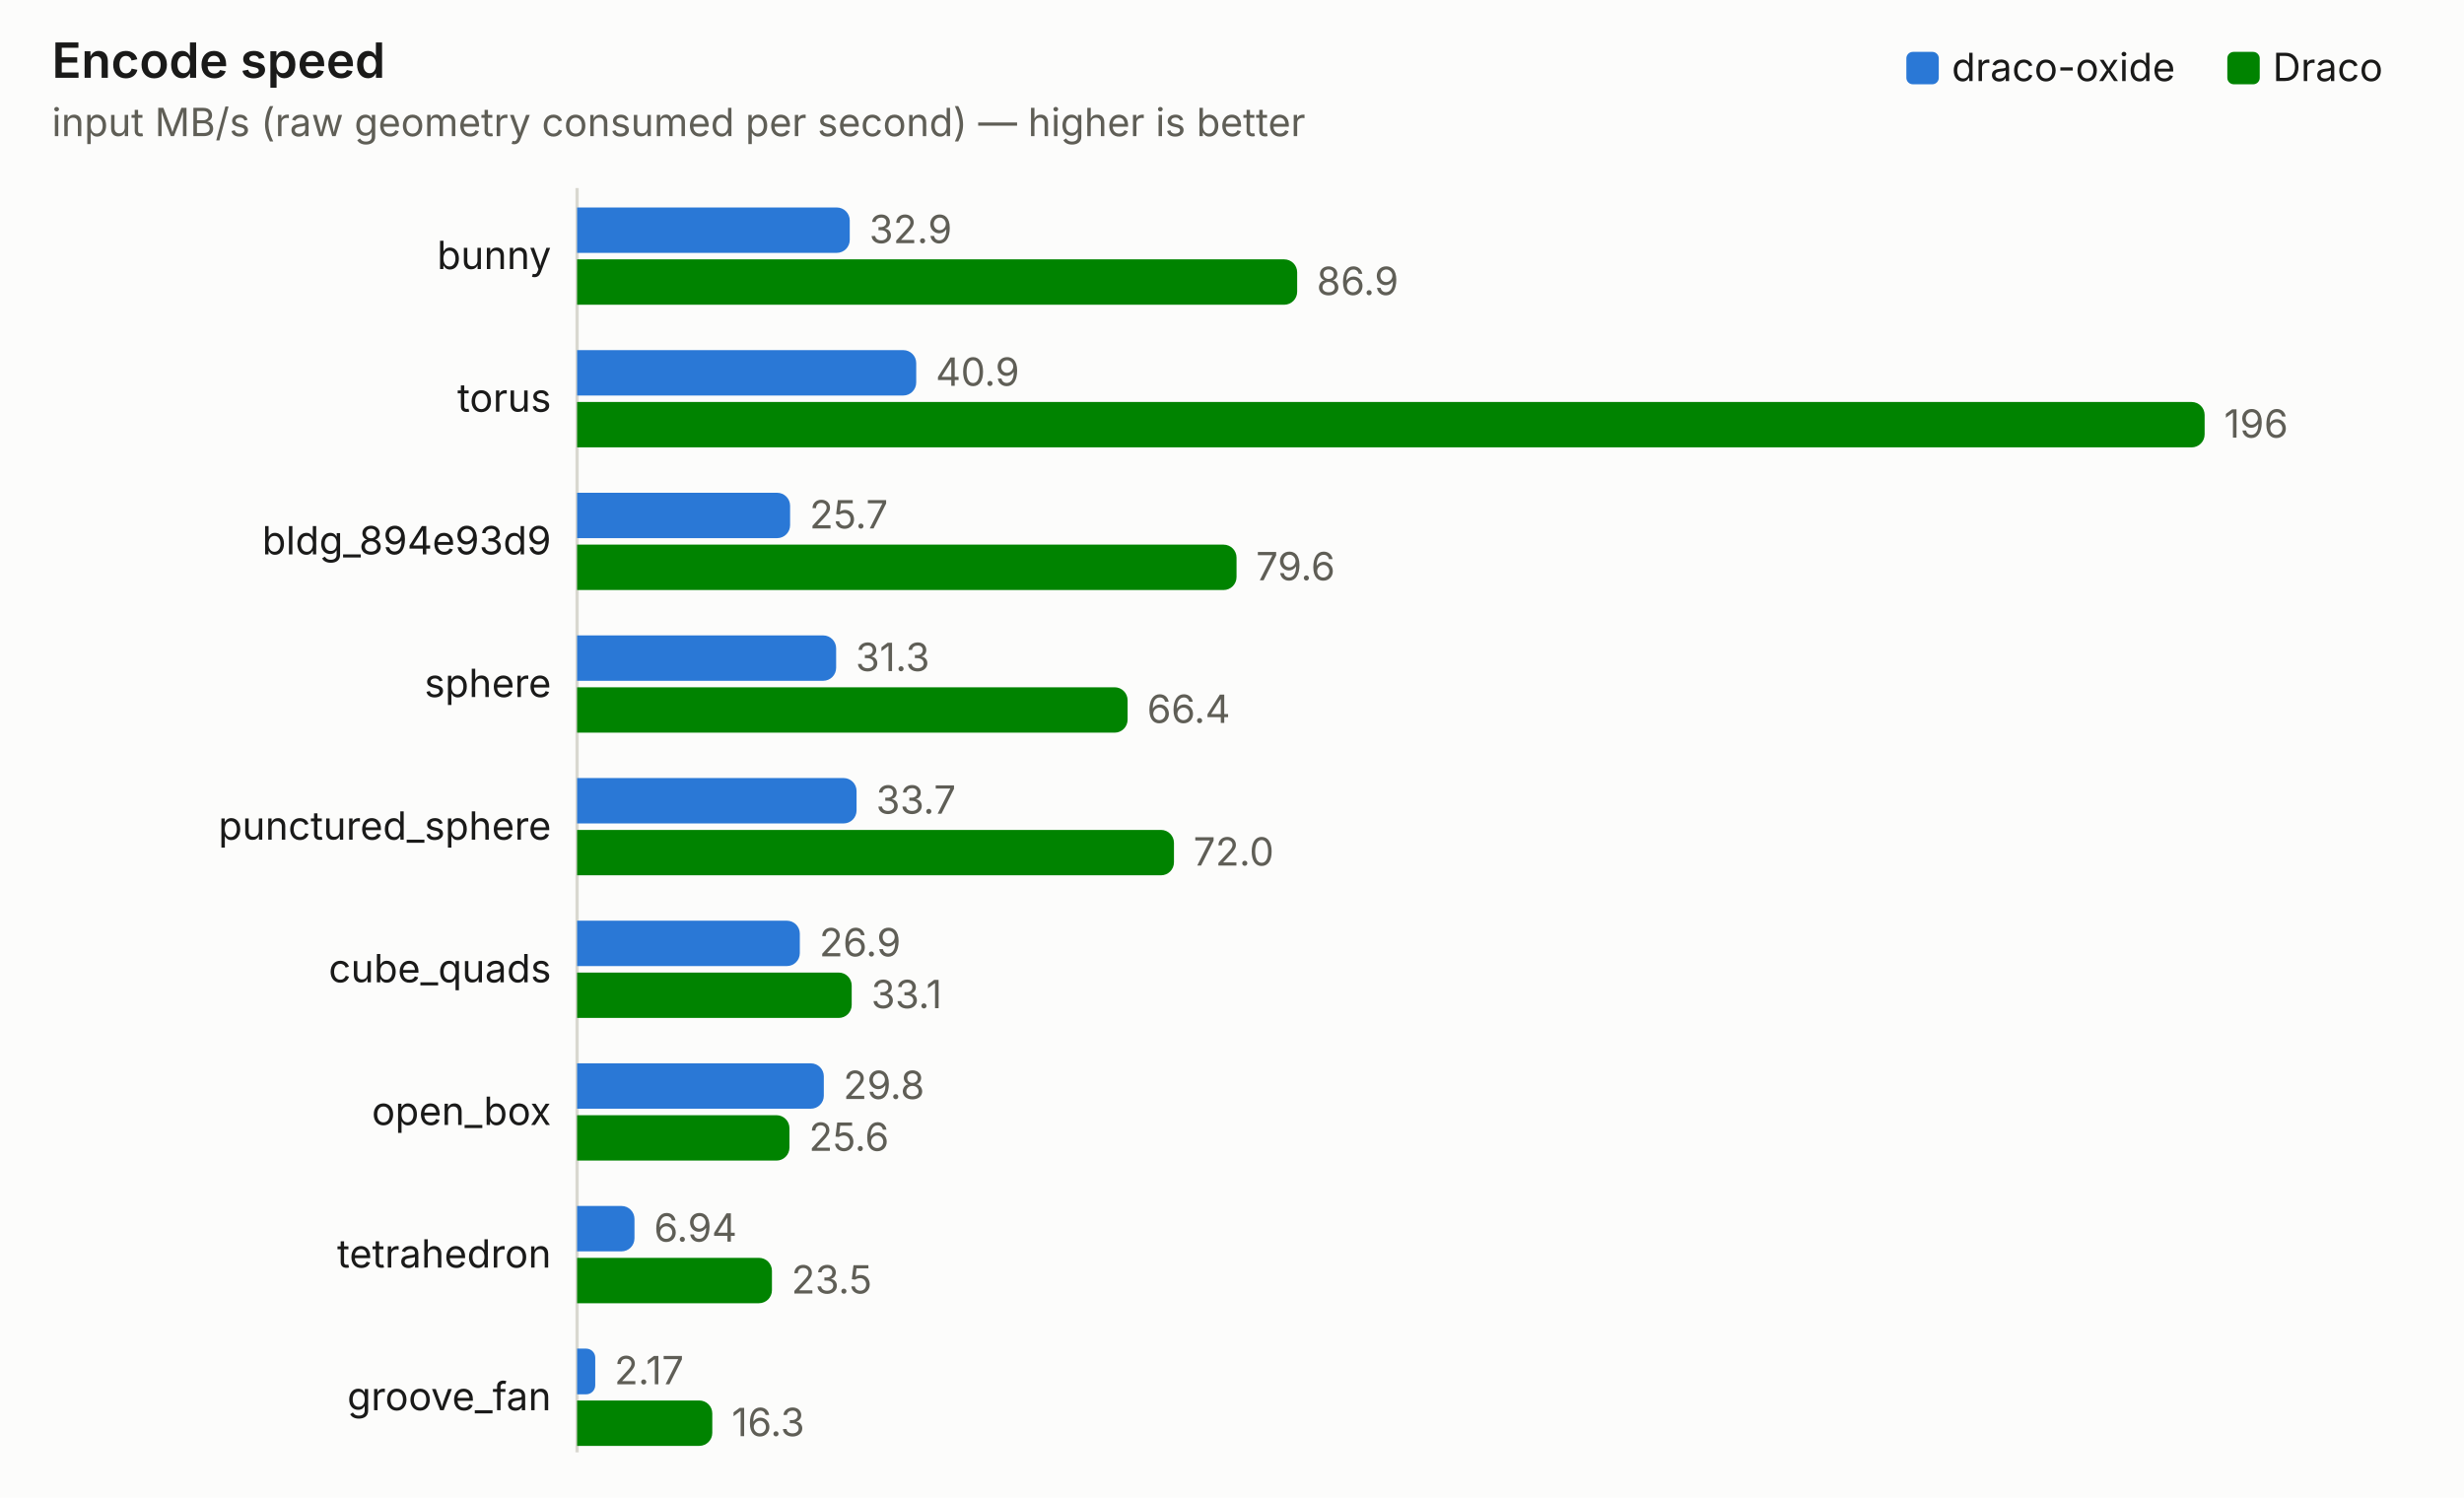
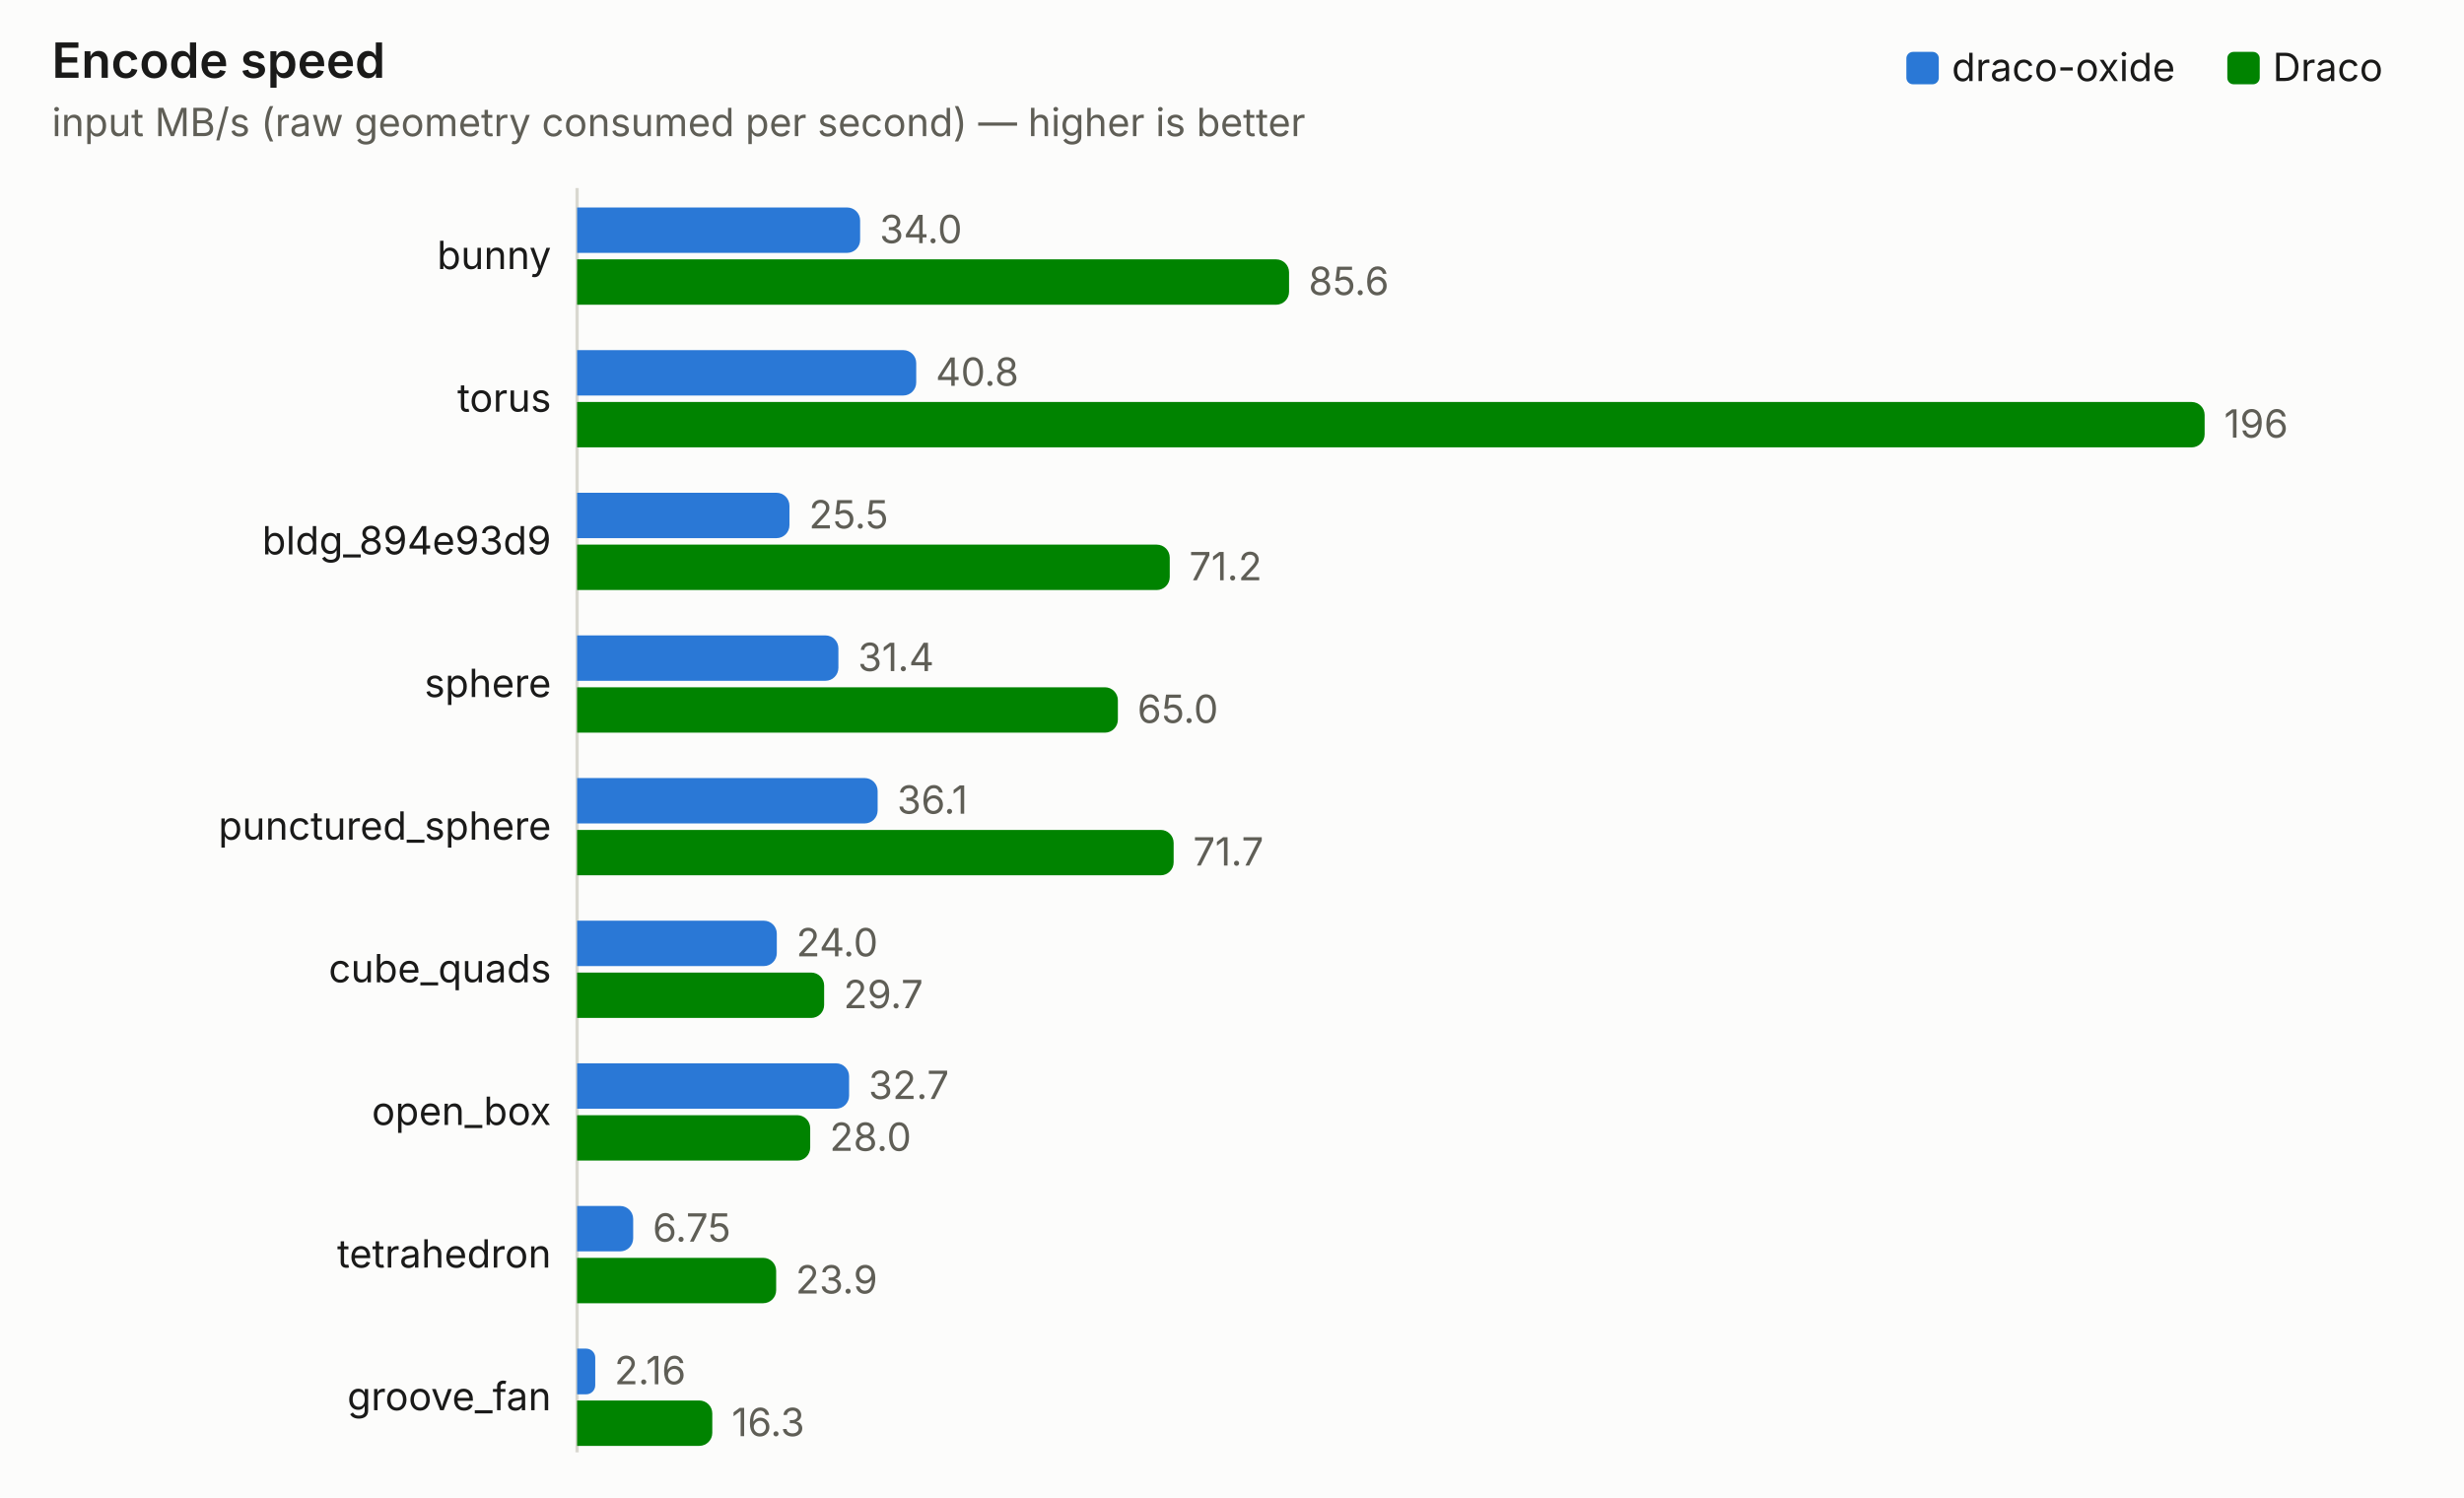
<svg xmlns="http://www.w3.org/2000/svg" width="760" height="462" viewBox="0 0 760 462" font-family="system-ui, -apple-system, 'Segoe UI', sans-serif" font-size="12">
  <rect width="760" height="462" fill="#fcfcfb" />
  <text x="16" y="24" font-size="15" font-weight="600" fill="#1a1a19">Encode speed</text>
  <text x="16" y="42" fill="#5f5e56">input MB/s (raw geometry consumed per second) — higher is better</text>
  <rect x="588.0" y="16" width="10" height="10" rx="2" fill="#2a78d6" />
  <text x="602.0" y="25" fill="#1a1a19">draco-oxide</text>
  <rect x="687.0" y="16" width="10" height="10" rx="2" fill="#008300" />
  <text x="701.0" y="25" fill="#1a1a19">Draco</text>
  <line x1="178" y1="58.0" x2="178" y2="448.0" stroke="#d9d8d0" stroke-width="1" />
  <text x="170.0" y="83.0" text-anchor="end" fill="#1a1a19">bunny</text>
-   <path d="M178.0 64.0 h80.1 a4.0 4.0 0 0 1 4.0 4.0 v6.0 a4.0 4.0 0 0 1 -4.0 4.0 h-80.1 Z" fill="#2a78d6" />
-   <text x="268.1" y="75.0" fill="#5f5e56">32.9</text>
-   <path d="M178.0 80.0 h218.1 a4.0 4.0 0 0 1 4.0 4.0 v6.0 a4.0 4.0 0 0 1 -4.0 4.0 h-218.1 Z" fill="#008300" />
-   <text x="406.1" y="91.0" fill="#5f5e56">86.9</text>
+   <path d="M178.0 64.0 h83.3 a4.0 4.0 0 0 1 4.0 4.0 v6.0 a4.0 4.0 0 0 1 -4.0 4.0 h-83.3 Z" fill="#2a78d6" />
+   <text x="271.3" y="75.0" fill="#5f5e56">34.0</text>
+   <path d="M178.0 80.0 h215.6 a4.0 4.0 0 0 1 4.0 4.0 v6.0 a4.0 4.0 0 0 1 -4.0 4.0 h-215.6 Z" fill="#008300" />
+   <text x="403.6" y="91.0" fill="#5f5e56">85.6</text>
  <text x="170.0" y="127.0" text-anchor="end" fill="#1a1a19">torus</text>
  <path d="M178.0 108.0 h100.6 a4.0 4.0 0 0 1 4.0 4.0 v6.0 a4.0 4.0 0 0 1 -4.0 4.0 h-100.6 Z" fill="#2a78d6" />
-   <text x="288.6" y="119.0" fill="#5f5e56">40.9</text>
+   <text x="288.6" y="119.0" fill="#5f5e56">40.8</text>
  <path d="M178.0 124.0 h498.0 a4.0 4.0 0 0 1 4.0 4.0 v6.0 a4.0 4.0 0 0 1 -4.0 4.0 h-498.0 Z" fill="#008300" />
  <text x="686.0" y="135.0" fill="#5f5e56">196</text>
  <text x="170.0" y="171.0" text-anchor="end" fill="#1a1a19">bldg_894e93d9</text>
-   <path d="M178.0 152.0 h61.7 a4.0 4.0 0 0 1 4.0 4.0 v6.0 a4.0 4.0 0 0 1 -4.0 4.0 h-61.7 Z" fill="#2a78d6" />
-   <text x="249.7" y="163.0" fill="#5f5e56">25.7</text>
-   <path d="M178.0 168.0 h199.4 a4.0 4.0 0 0 1 4.0 4.0 v6.0 a4.0 4.0 0 0 1 -4.0 4.0 h-199.4 Z" fill="#008300" />
-   <text x="387.4" y="179.0" fill="#5f5e56">79.6</text>
+   <path d="M178.0 152.0 h61.5 a4.0 4.0 0 0 1 4.0 4.0 v6.0 a4.0 4.0 0 0 1 -4.0 4.0 h-61.5 Z" fill="#2a78d6" />
+   <text x="249.5" y="163.0" fill="#5f5e56">25.5</text>
+   <path d="M178.0 168.0 h178.8 a4.0 4.0 0 0 1 4.0 4.0 v6.0 a4.0 4.0 0 0 1 -4.0 4.0 h-178.8 Z" fill="#008300" />
+   <text x="366.8" y="179.0" fill="#5f5e56">71.2</text>
  <text x="170.0" y="215.0" text-anchor="end" fill="#1a1a19">sphere</text>
-   <path d="M178.0 196.0 h75.9 a4.0 4.0 0 0 1 4.0 4.0 v6.0 a4.0 4.0 0 0 1 -4.0 4.0 h-75.9 Z" fill="#2a78d6" />
-   <text x="263.9" y="207.0" fill="#5f5e56">31.3</text>
-   <path d="M178.0 212.0 h165.8 a4.0 4.0 0 0 1 4.0 4.0 v6.0 a4.0 4.0 0 0 1 -4.0 4.0 h-165.8 Z" fill="#008300" />
-   <text x="353.8" y="223.0" fill="#5f5e56">66.4</text>
+   <path d="M178.0 196.0 h76.6 a4.0 4.0 0 0 1 4.0 4.0 v6.0 a4.0 4.0 0 0 1 -4.0 4.0 h-76.6 Z" fill="#2a78d6" />
+   <text x="264.6" y="207.0" fill="#5f5e56">31.4</text>
+   <path d="M178.0 212.0 h162.8 a4.0 4.0 0 0 1 4.0 4.0 v6.0 a4.0 4.0 0 0 1 -4.0 4.0 h-162.8 Z" fill="#008300" />
+   <text x="350.8" y="223.0" fill="#5f5e56">65.0</text>
  <text x="170.0" y="259.0" text-anchor="end" fill="#1a1a19">punctured_sphere</text>
-   <path d="M178.0 240.0 h82.2 a4.0 4.0 0 0 1 4.0 4.0 v6.0 a4.0 4.0 0 0 1 -4.0 4.0 h-82.2 Z" fill="#2a78d6" />
-   <text x="270.2" y="251.0" fill="#5f5e56">33.7</text>
-   <path d="M178.0 256.0 h180.1 a4.0 4.0 0 0 1 4.0 4.0 v6.0 a4.0 4.0 0 0 1 -4.0 4.0 h-180.1 Z" fill="#008300" />
-   <text x="368.1" y="267.0" fill="#5f5e56">72.0</text>
+   <path d="M178.0 240.0 h88.7 a4.0 4.0 0 0 1 4.0 4.0 v6.0 a4.0 4.0 0 0 1 -4.0 4.0 h-88.7 Z" fill="#2a78d6" />
+   <text x="276.7" y="251.0" fill="#5f5e56">36.1</text>
+   <path d="M178.0 256.0 h180.0 a4.0 4.0 0 0 1 4.0 4.0 v6.0 a4.0 4.0 0 0 1 -4.0 4.0 h-180.0 Z" fill="#008300" />
+   <text x="368.0" y="267.0" fill="#5f5e56">71.7</text>
  <text x="170.0" y="303.0" text-anchor="end" fill="#1a1a19">cube_quads</text>
-   <path d="M178.0 284.0 h64.7 a4.0 4.0 0 0 1 4.0 4.0 v6.0 a4.0 4.0 0 0 1 -4.0 4.0 h-64.7 Z" fill="#2a78d6" />
-   <text x="252.7" y="295.0" fill="#5f5e56">26.9</text>
-   <path d="M178.0 300.0 h80.7 a4.0 4.0 0 0 1 4.0 4.0 v6.0 a4.0 4.0 0 0 1 -4.0 4.0 h-80.7 Z" fill="#008300" />
-   <text x="268.7" y="311.0" fill="#5f5e56">33.1</text>
+   <path d="M178.0 284.0 h57.6 a4.0 4.0 0 0 1 4.0 4.0 v6.0 a4.0 4.0 0 0 1 -4.0 4.0 h-57.6 Z" fill="#2a78d6" />
+   <text x="245.6" y="295.0" fill="#5f5e56">24.0</text>
+   <path d="M178.0 300.0 h72.2 a4.0 4.0 0 0 1 4.0 4.0 v6.0 a4.0 4.0 0 0 1 -4.0 4.0 h-72.2 Z" fill="#008300" />
+   <text x="260.2" y="311.0" fill="#5f5e56">29.7</text>
  <text x="170.0" y="347.0" text-anchor="end" fill="#1a1a19">open_box</text>
-   <path d="M178.0 328.0 h72.1 a4.0 4.0 0 0 1 4.0 4.0 v6.0 a4.0 4.0 0 0 1 -4.0 4.0 h-72.1 Z" fill="#2a78d6" />
-   <text x="260.1" y="339.0" fill="#5f5e56">29.8</text>
-   <path d="M178.0 344.0 h61.5 a4.0 4.0 0 0 1 4.0 4.0 v6.0 a4.0 4.0 0 0 1 -4.0 4.0 h-61.5 Z" fill="#008300" />
-   <text x="249.5" y="355.0" fill="#5f5e56">25.6</text>
+   <path d="M178.0 328.0 h79.9 a4.0 4.0 0 0 1 4.0 4.0 v6.0 a4.0 4.0 0 0 1 -4.0 4.0 h-79.9 Z" fill="#2a78d6" />
+   <text x="267.9" y="339.0" fill="#5f5e56">32.7</text>
+   <path d="M178.0 344.0 h67.9 a4.0 4.0 0 0 1 4.0 4.0 v6.0 a4.0 4.0 0 0 1 -4.0 4.0 h-67.9 Z" fill="#008300" />
+   <text x="255.9" y="355.0" fill="#5f5e56">28.0</text>
  <text x="170.0" y="391.0" text-anchor="end" fill="#1a1a19">tetrahedron</text>
-   <path d="M178.0 372.0 h13.7 a4.0 4.0 0 0 1 4.0 4.0 v6.0 a4.0 4.0 0 0 1 -4.0 4.0 h-13.7 Z" fill="#2a78d6" />
-   <text x="201.7" y="383.0" fill="#5f5e56">6.94</text>
-   <path d="M178.0 388.0 h56.1 a4.0 4.0 0 0 1 4.0 4.0 v6.0 a4.0 4.0 0 0 1 -4.0 4.0 h-56.1 Z" fill="#008300" />
-   <text x="244.1" y="399.0" fill="#5f5e56">23.5</text>
+   <path d="M178.0 372.0 h13.3 a4.0 4.0 0 0 1 4.0 4.0 v6.0 a4.0 4.0 0 0 1 -4.0 4.0 h-13.3 Z" fill="#2a78d6" />
+   <text x="201.3" y="383.0" fill="#5f5e56">6.75</text>
+   <path d="M178.0 388.0 h57.4 a4.0 4.0 0 0 1 4.0 4.0 v6.0 a4.0 4.0 0 0 1 -4.0 4.0 h-57.4 Z" fill="#008300" />
+   <text x="245.4" y="399.0" fill="#5f5e56">23.9</text>
  <text x="170.0" y="435.0" text-anchor="end" fill="#1a1a19">groove_fan</text>
  <path d="M178.0 416.0 h2.8 a2.8 2.8 0 0 1 2.8 2.8 v8.5 a2.8 2.8 0 0 1 -2.8 2.8 h-2.8 Z" fill="#2a78d6" />
-   <text x="189.5" y="427.0" fill="#5f5e56">2.17</text>
+   <text x="189.5" y="427.0" fill="#5f5e56">2.16</text>
  <path d="M178.0 432.0 h37.7 a4.0 4.0 0 0 1 4.0 4.0 v6.0 a4.0 4.0 0 0 1 -4.0 4.0 h-37.7 Z" fill="#008300" />
  <text x="225.7" y="443.0" fill="#5f5e56">16.3</text>
</svg>
